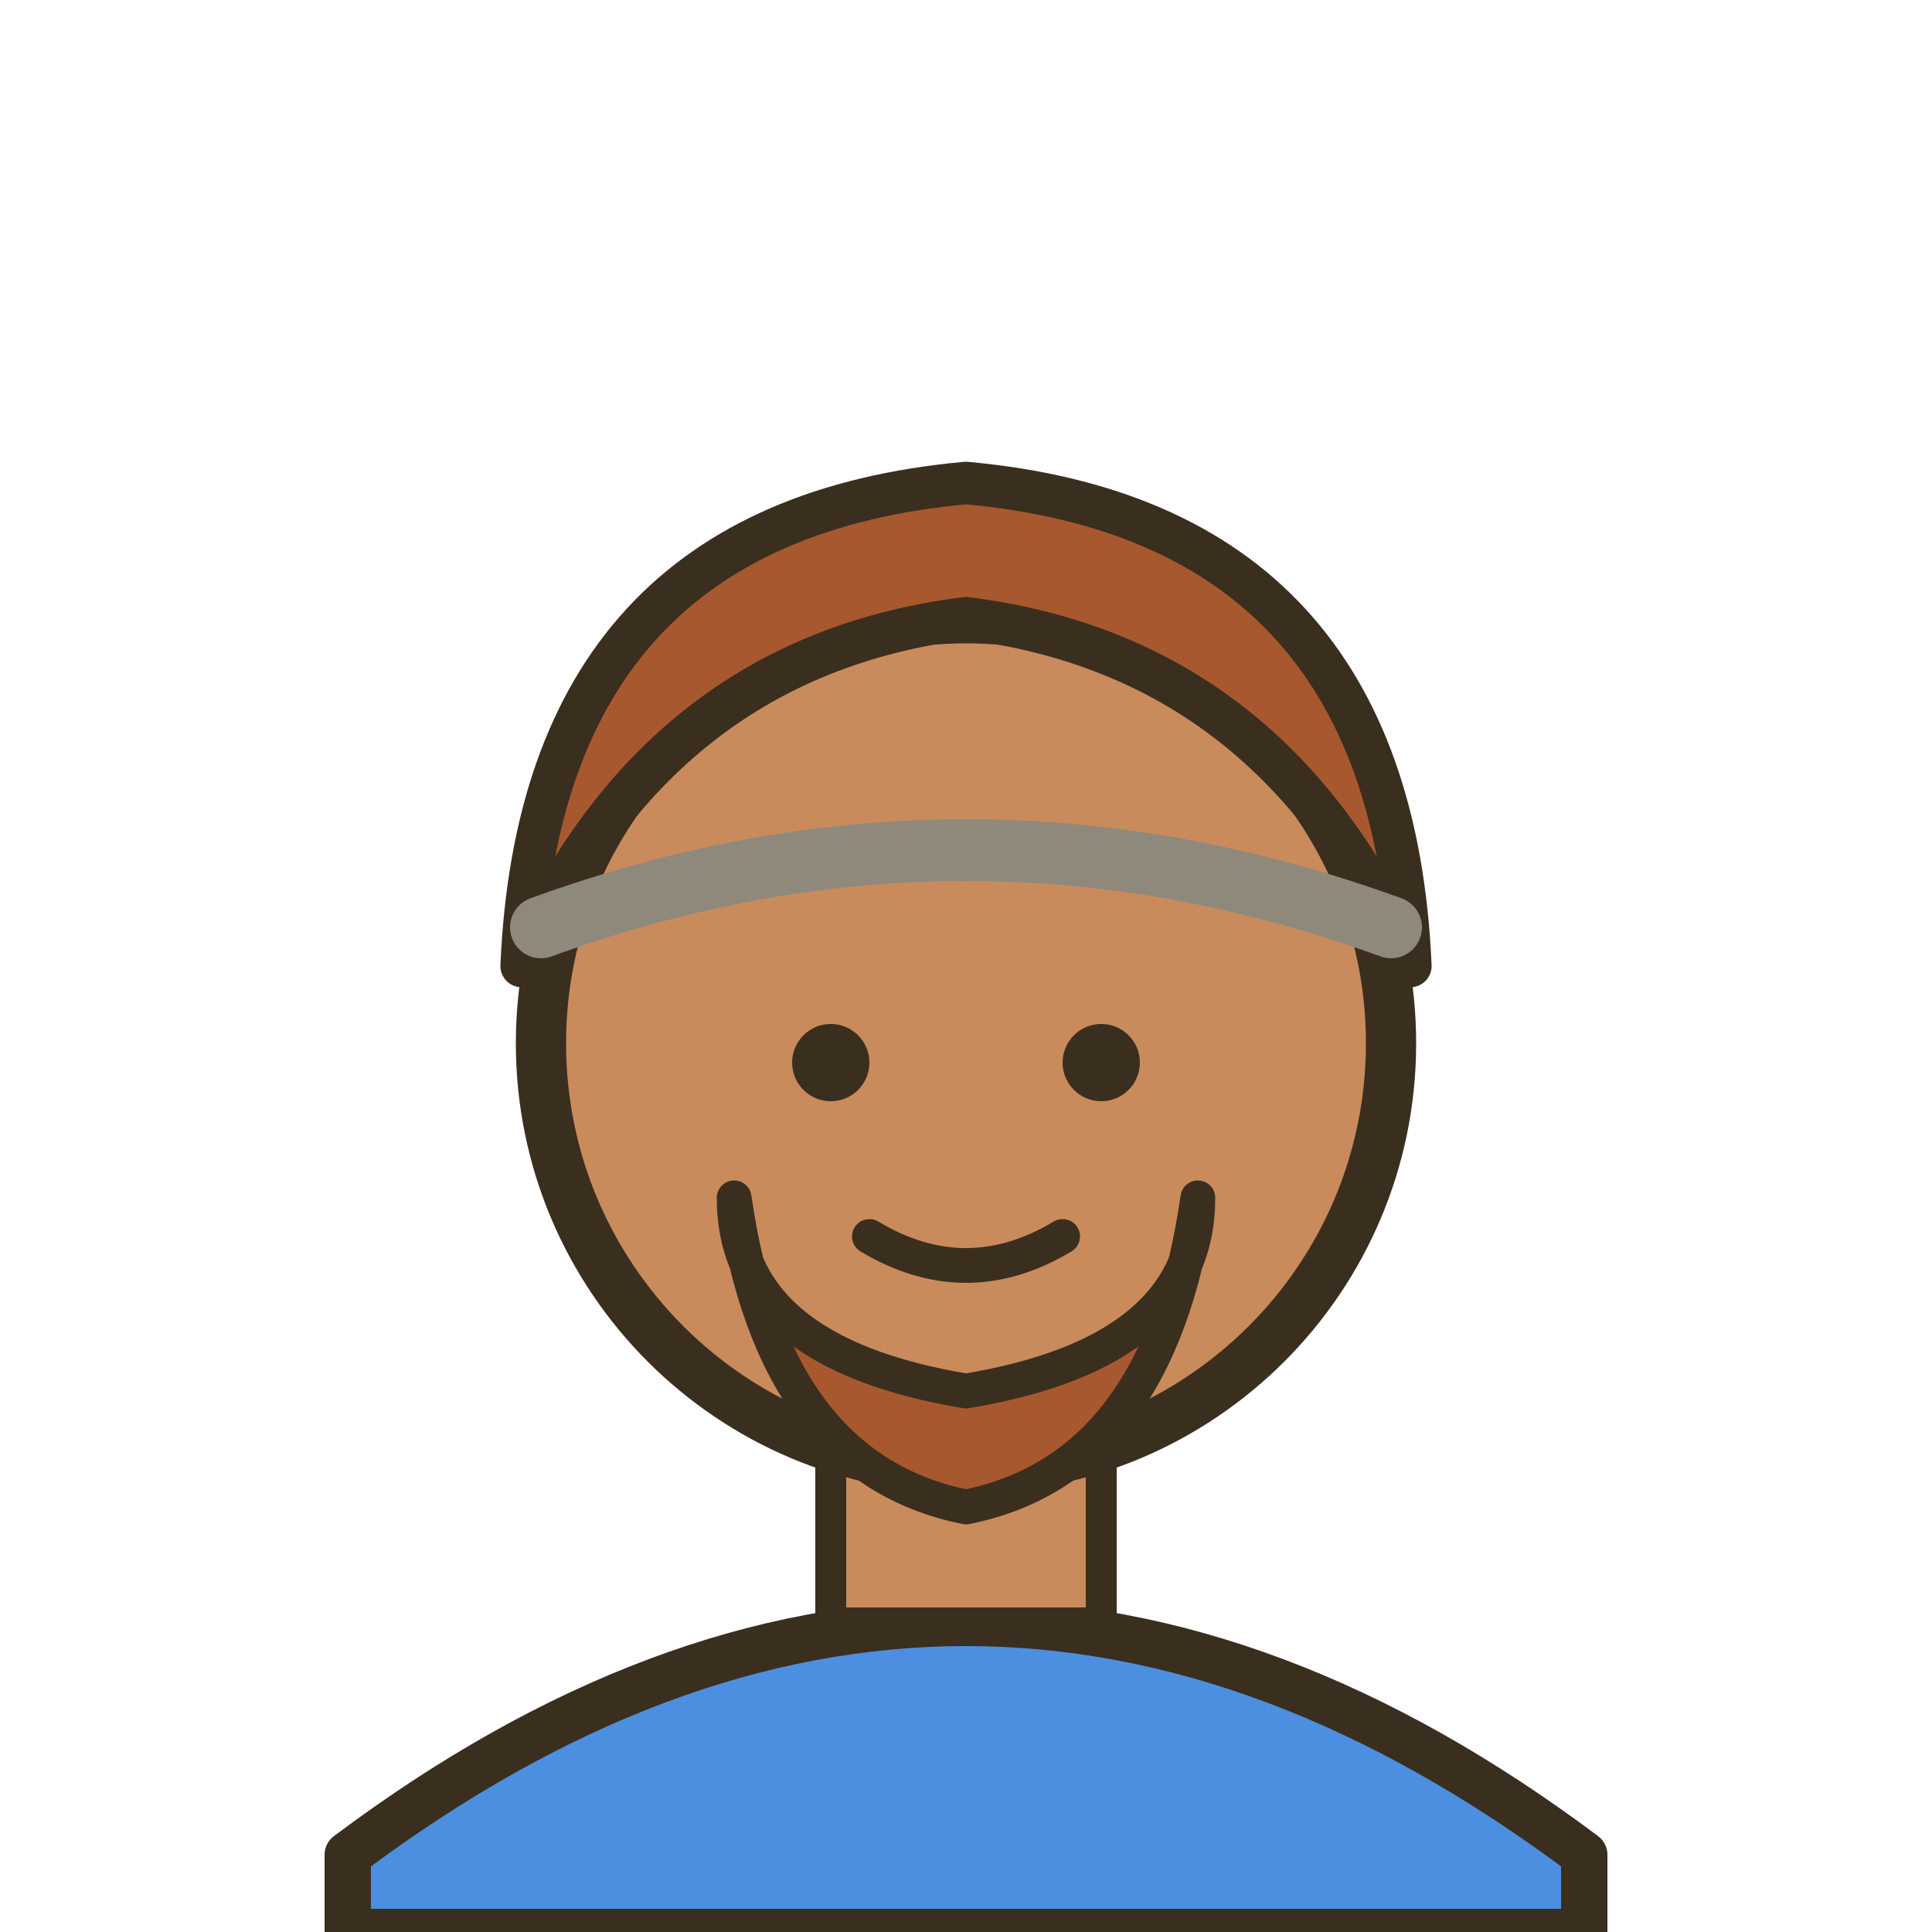
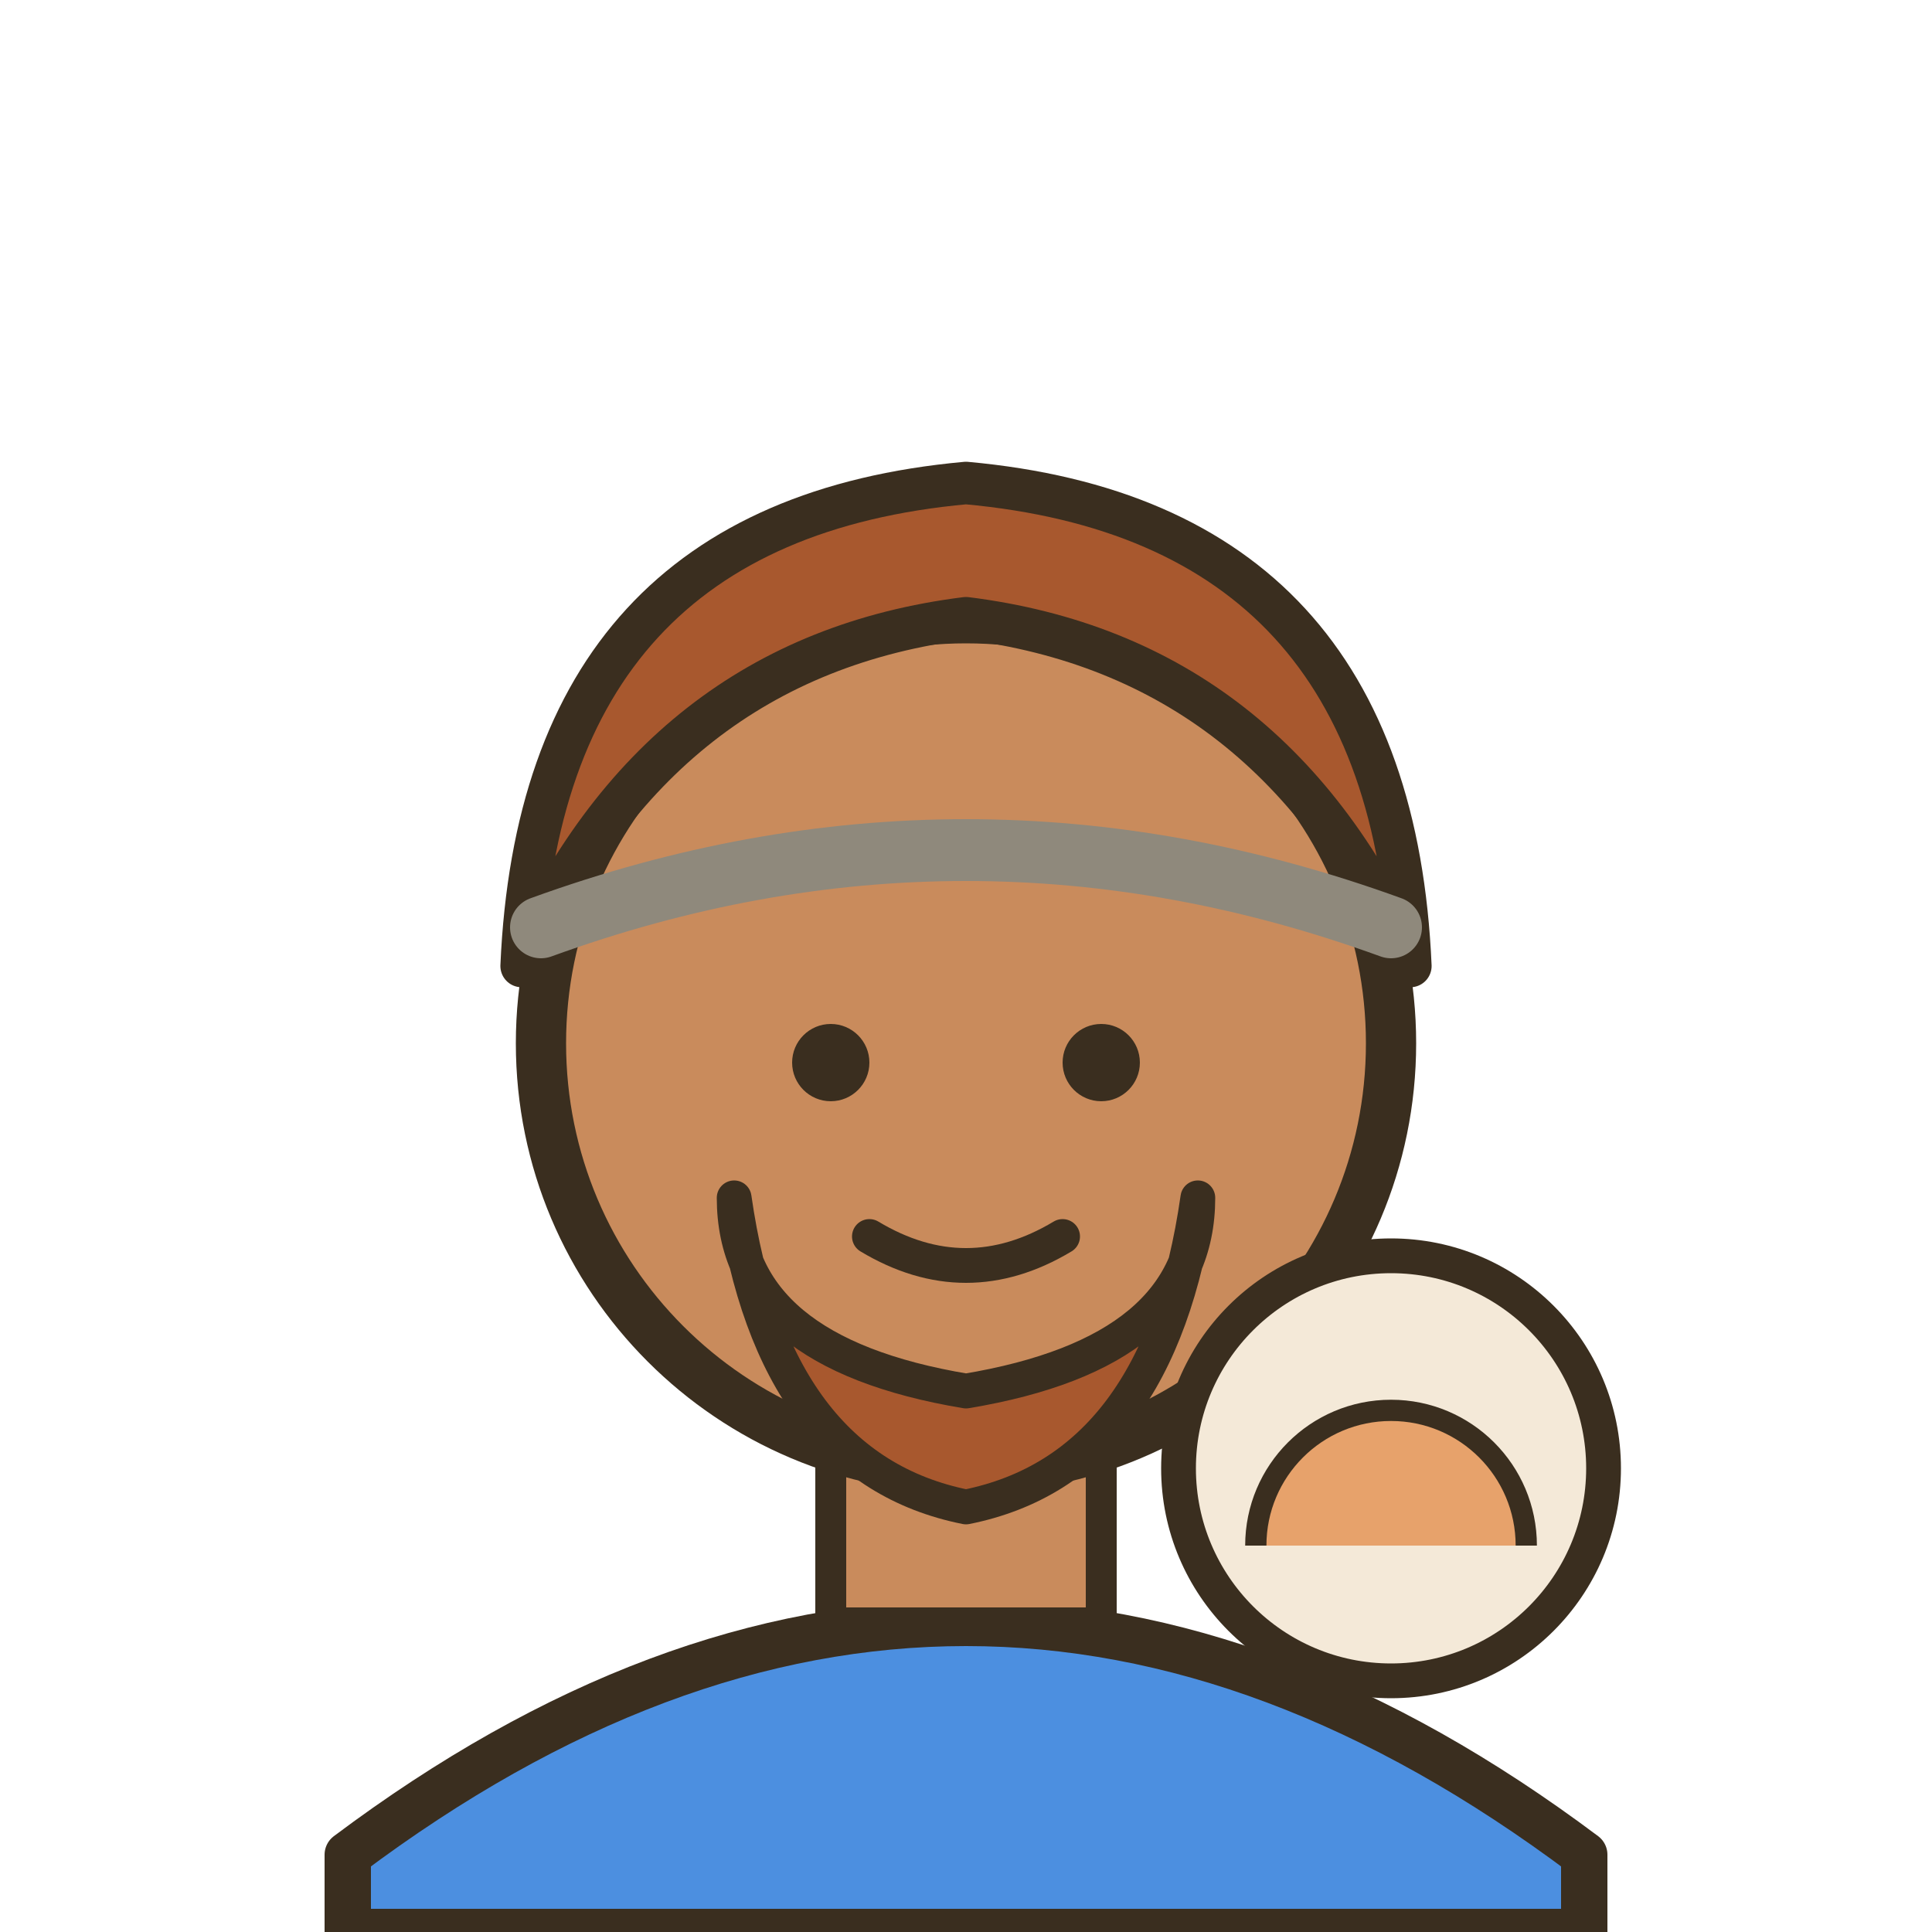
<svg xmlns="http://www.w3.org/2000/svg" viewBox="0 0 100 100" width="100" height="100" preserveAspectRatio="none">
  <path d="M 18 96 Q 50 72 82 96 L 82 100 L 18 100 Z" fill="#4C8FE0" stroke="#3A2E1F" stroke-width="2.4" stroke-linejoin="round" />
  <rect x="43" y="68" width="14" height="16" fill="#C98B5C" stroke="#3A2E1F" stroke-width="1.6" />
  <circle cx="50" cy="54" r="22" fill="#C98B5C" stroke="#3A2E1F" stroke-width="2.6" />
  <path d="M 38 62 Q 40 76 50 78 Q 60 76 62 62 Q 62 70 50 72 Q 38 70 38 62 Z" fill="#A8582E" stroke="#3A2E1F" stroke-width="1.8" stroke-linejoin="round" />
  <path d="M 27 50 Q 28 27 50 25 Q 72 27 73 50 Q 66 34 50 32 Q 34 34 27 50 Z" fill="#A8582E" stroke="#3A2E1F" stroke-width="2.2" stroke-linejoin="round" />
  <circle cx="43" cy="55" r="2" fill="#3A2E1F" />
  <circle cx="57" cy="55" r="2" fill="#3A2E1F" />
  <path d="M 45 64 Q 50 67 55 64" stroke="#3A2E1F" stroke-width="1.8" fill="none" stroke-linecap="round" />
  <path d="M 28 48 Q 50 40 72 48" stroke="#8F897C" stroke-width="3.2" fill="none" stroke-linecap="round" />
+   <circle cx="72" cy="76" r="11" fill="#F4E9D8" stroke="#3A2E1F" stroke-width="1.8" />
+   <g transform="translate(22 26)">
+     <path d="M -7 3 A 7 7 0 0 1 7 3" fill="#E7A26B" stroke="#3A2E1F" stroke-width="1.1" transform="translate(50 51)" />
+   </g>
</svg>
